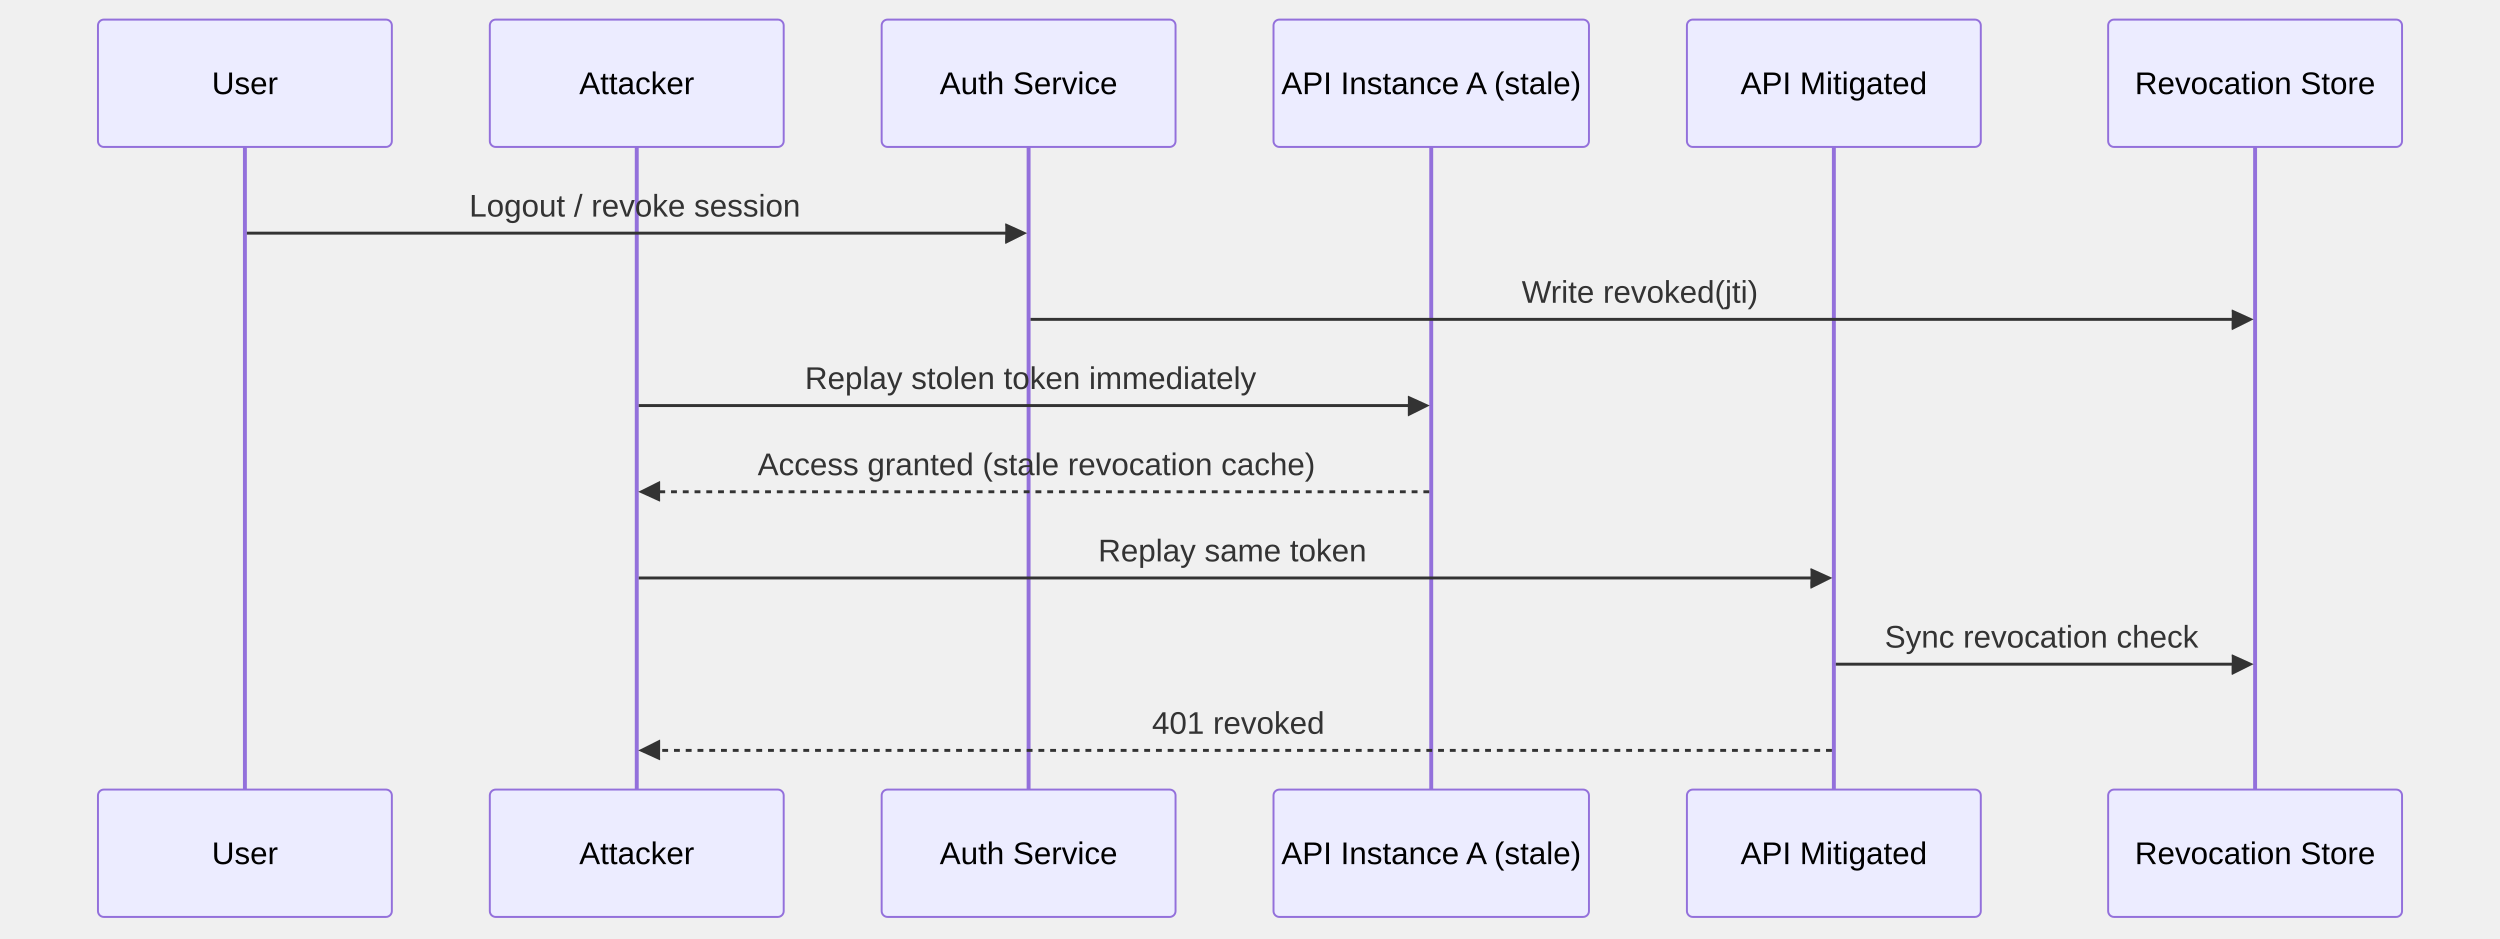
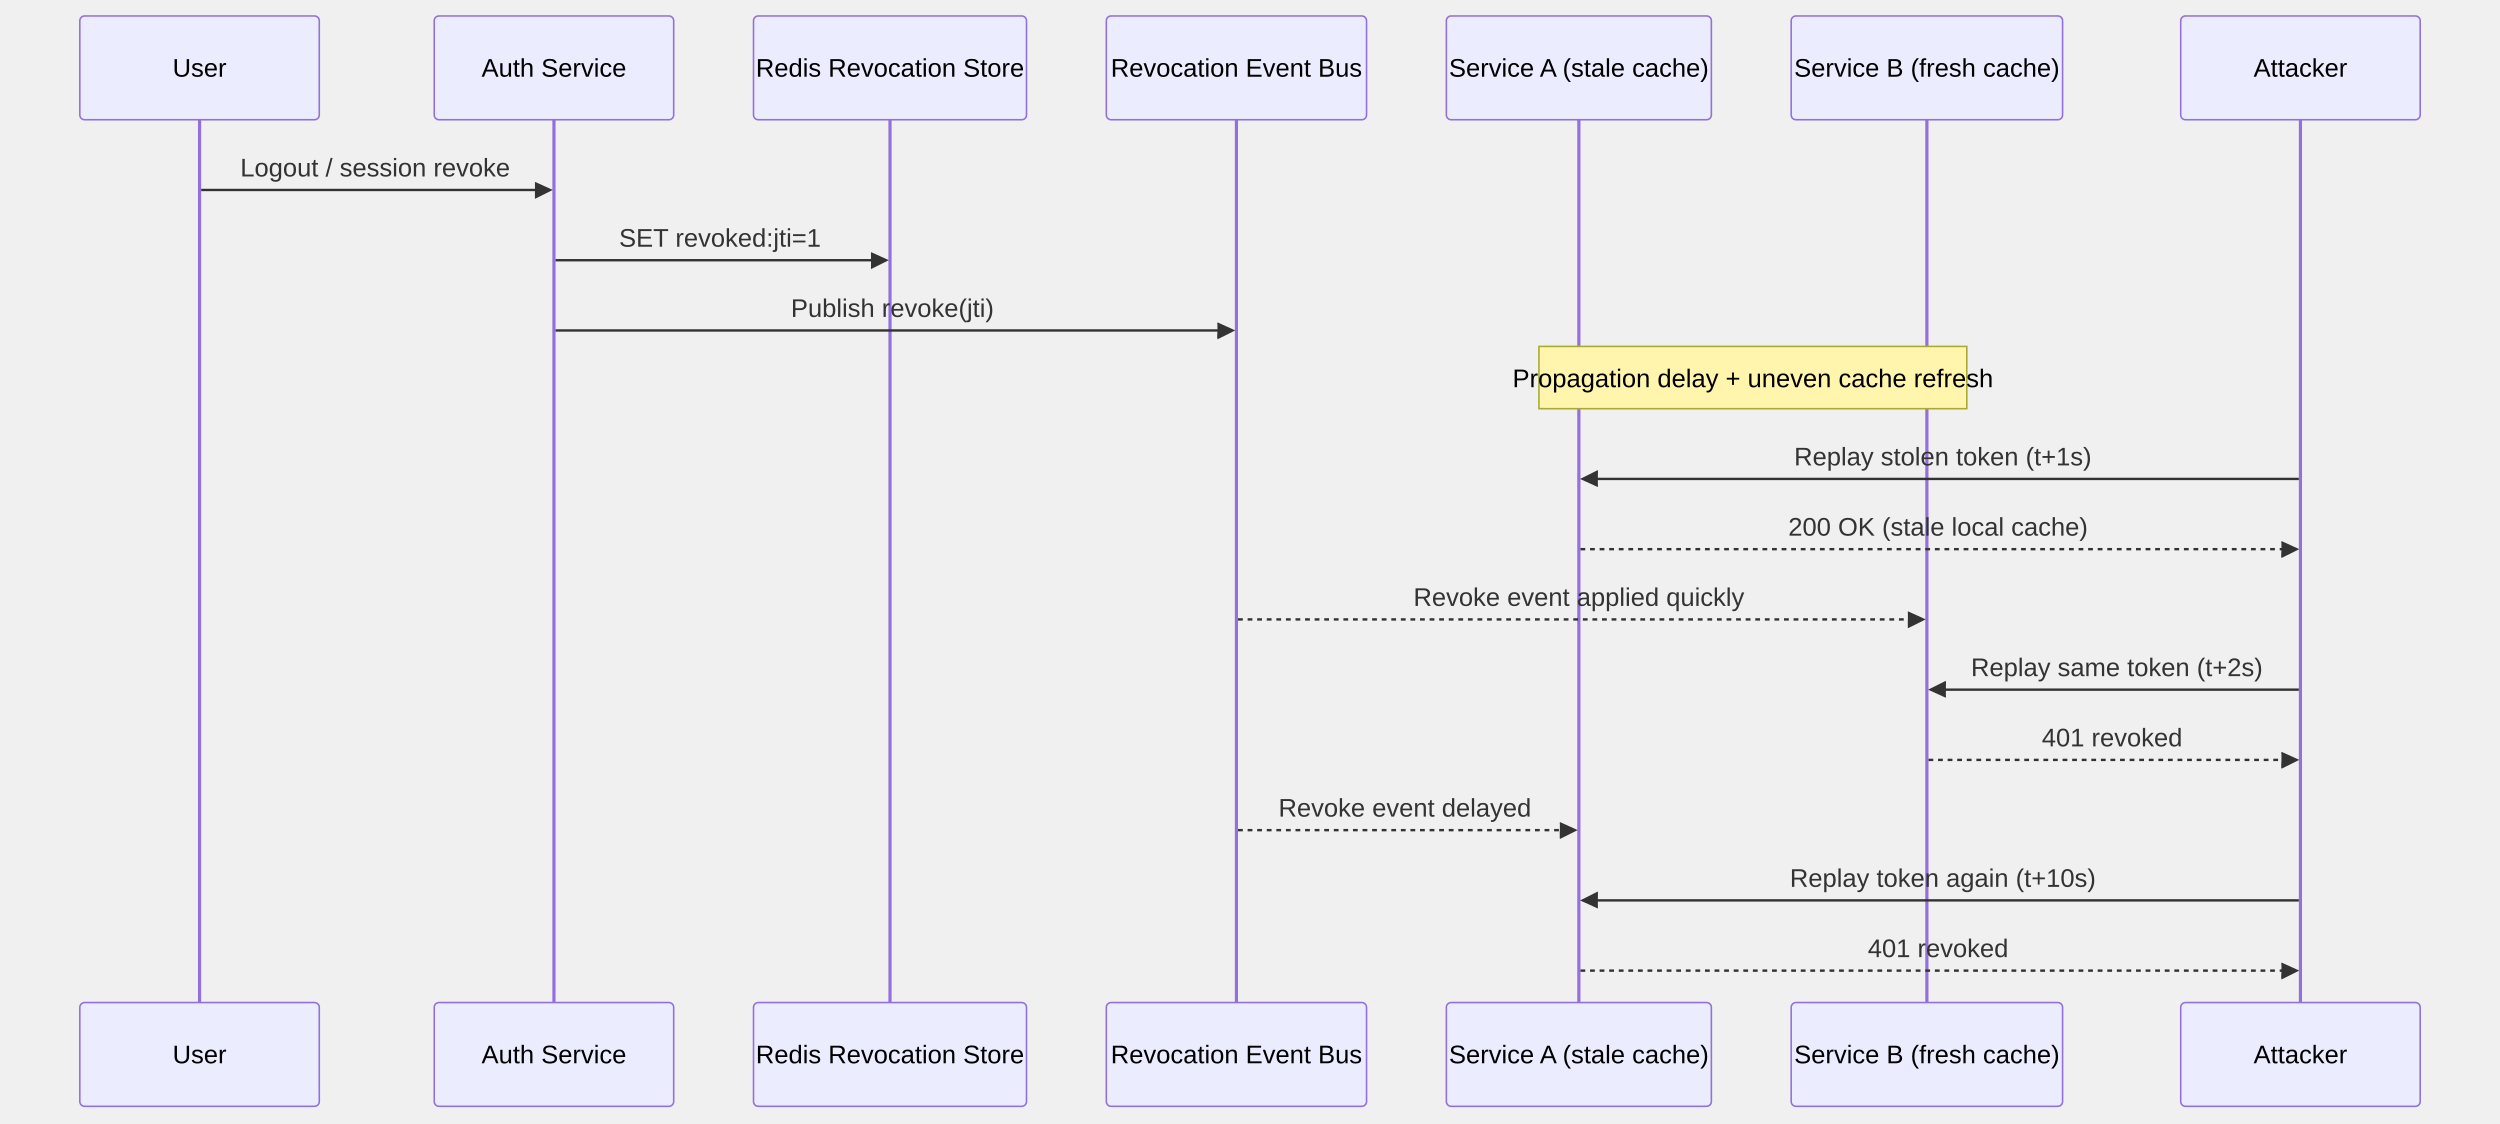
- <svg xmlns="http://www.w3.org/2000/svg" id="my-svg" width="100%" style="max-width: 1276px; background-color: white;" viewBox="-50 -10 1276 479" role="graphics-document document" aria-roledescription="sequence">
+ <svg xmlns="http://www.w3.org/2000/svg" id="my-svg" width="100%" style="max-width: 1566px; background-color: white;" viewBox="-50 -10 1566 704" role="graphics-document document" aria-roledescription="sequence">
  <g>
-     <rect x="1026" y="393" fill="#eaeaea" stroke="#666" width="150" height="65" name="Redis" rx="3" ry="3" class="actor actor-bottom" />
-     <text x="1101" y="425.5" dominant-baseline="central" alignment-baseline="central" class="actor actor-box" style="text-anchor: middle; font-size: 16px; font-weight: 400;">
-       <tspan x="1101" dy="0">Revocation Store</tspan>
+     <rect x="1316" y="618" fill="#eaeaea" stroke="#666" width="150" height="65" name="Att" rx="3" ry="3" class="actor actor-bottom" />
+     <text x="1391" y="650.5" dominant-baseline="central" alignment-baseline="central" class="actor actor-box" style="text-anchor: middle; font-size: 16px; font-weight: 400;">
+       <tspan x="1391" dy="0">Attacker</tspan>
    </text>
  </g>
  <g>
-     <rect x="811" y="393" fill="#eaeaea" stroke="#666" width="150" height="65" name="APIM" rx="3" ry="3" class="actor actor-bottom" />
-     <text x="886" y="425.5" dominant-baseline="central" alignment-baseline="central" class="actor actor-box" style="text-anchor: middle; font-size: 16px; font-weight: 400;">
-       <tspan x="886" dy="0">API Mitigated</tspan>
+     <rect x="1072" y="618" fill="#eaeaea" stroke="#666" width="170" height="65" name="B" rx="3" ry="3" class="actor actor-bottom" />
+     <text x="1157" y="650.5" dominant-baseline="central" alignment-baseline="central" class="actor actor-box" style="text-anchor: middle; font-size: 16px; font-weight: 400;">
+       <tspan x="1157" dy="0">Service B (fresh cache)</tspan>
    </text>
  </g>
  <g>
-     <rect x="600" y="393" fill="#eaeaea" stroke="#666" width="161" height="65" name="APIA" rx="3" ry="3" class="actor actor-bottom" />
-     <text x="680.5" y="425.5" dominant-baseline="central" alignment-baseline="central" class="actor actor-box" style="text-anchor: middle; font-size: 16px; font-weight: 400;">
-       <tspan x="680.5" dy="0">API Instance A (stale)</tspan>
+     <rect x="856" y="618" fill="#eaeaea" stroke="#666" width="166" height="65" name="A" rx="3" ry="3" class="actor actor-bottom" />
+     <text x="939" y="650.5" dominant-baseline="central" alignment-baseline="central" class="actor actor-box" style="text-anchor: middle; font-size: 16px; font-weight: 400;">
+       <tspan x="939" dy="0">Service A (stale cache)</tspan>
    </text>
  </g>
  <g>
-     <rect x="400" y="393" fill="#eaeaea" stroke="#666" width="150" height="65" name="IdP" rx="3" ry="3" class="actor actor-bottom" />
-     <text x="475" y="425.5" dominant-baseline="central" alignment-baseline="central" class="actor actor-box" style="text-anchor: middle; font-size: 16px; font-weight: 400;">
-       <tspan x="475" dy="0">Auth Service</tspan>
+     <rect x="643" y="618" fill="#eaeaea" stroke="#666" width="163" height="65" name="Bus" rx="3" ry="3" class="actor actor-bottom" />
+     <text x="724.5" y="650.5" dominant-baseline="central" alignment-baseline="central" class="actor actor-box" style="text-anchor: middle; font-size: 16px; font-weight: 400;">
+       <tspan x="724.5" dy="0">Revocation Event Bus</tspan>
    </text>
  </g>
  <g>
-     <rect x="200" y="393" fill="#eaeaea" stroke="#666" width="150" height="65" name="Att" rx="3" ry="3" class="actor actor-bottom" />
-     <text x="275" y="425.5" dominant-baseline="central" alignment-baseline="central" class="actor actor-box" style="text-anchor: middle; font-size: 16px; font-weight: 400;">
-       <tspan x="275" dy="0">Attacker</tspan>
+     <rect x="422" y="618" fill="#eaeaea" stroke="#666" width="171" height="65" name="Redis" rx="3" ry="3" class="actor actor-bottom" />
+     <text x="507.5" y="650.5" dominant-baseline="central" alignment-baseline="central" class="actor actor-box" style="text-anchor: middle; font-size: 16px; font-weight: 400;">
+       <tspan x="507.5" dy="0">Redis Revocation Store</tspan>
    </text>
  </g>
  <g>
-     <rect x="0" y="393" fill="#eaeaea" stroke="#666" width="150" height="65" name="U" rx="3" ry="3" class="actor actor-bottom" />
-     <text x="75" y="425.5" dominant-baseline="central" alignment-baseline="central" class="actor actor-box" style="text-anchor: middle; font-size: 16px; font-weight: 400;">
+     <rect x="222" y="618" fill="#eaeaea" stroke="#666" width="150" height="65" name="IdP" rx="3" ry="3" class="actor actor-bottom" />
+     <text x="297" y="650.5" dominant-baseline="central" alignment-baseline="central" class="actor actor-box" style="text-anchor: middle; font-size: 16px; font-weight: 400;">
+       <tspan x="297" dy="0">Auth Service</tspan>
+     </text>
+   </g>
+   <g>
+     <rect x="0" y="618" fill="#eaeaea" stroke="#666" width="150" height="65" name="User" rx="3" ry="3" class="actor actor-bottom" />
+     <text x="75" y="650.5" dominant-baseline="central" alignment-baseline="central" class="actor actor-box" style="text-anchor: middle; font-size: 16px; font-weight: 400;">
      <tspan x="75" dy="0">User</tspan>
    </text>
  </g>
  <g>
-     <line id="actor5" x1="1101" y1="65" x2="1101" y2="393" class="actor-line 200" stroke-width="0.5px" stroke="#999" name="Redis" data-et="life-line" data-id="Redis" />
-     <g id="root-5" data-et="participant" data-type="participant" data-id="Redis">
-       <rect x="1026" y="0" fill="#eaeaea" stroke="#666" width="150" height="65" name="Redis" rx="3" ry="3" class="actor actor-top" />
-       <text x="1101" y="32.5" dominant-baseline="central" alignment-baseline="central" class="actor actor-box" style="text-anchor: middle; font-size: 16px; font-weight: 400;">
-         <tspan x="1101" dy="0">Revocation Store</tspan>
+     <line id="actor6" x1="1391" y1="65" x2="1391" y2="618" class="actor-line 200" stroke-width="0.5px" stroke="#999" name="Att" data-et="life-line" data-id="Att" />
+     <g id="root-6" data-et="participant" data-type="participant" data-id="Att">
+       <rect x="1316" y="0" fill="#eaeaea" stroke="#666" width="150" height="65" name="Att" rx="3" ry="3" class="actor actor-top" />
+       <text x="1391" y="32.5" dominant-baseline="central" alignment-baseline="central" class="actor actor-box" style="text-anchor: middle; font-size: 16px; font-weight: 400;">
+         <tspan x="1391" dy="0">Attacker</tspan>
      </text>
    </g>
  </g>
  <g>
-     <line id="actor4" x1="886" y1="65" x2="886" y2="393" class="actor-line 200" stroke-width="0.5px" stroke="#999" name="APIM" data-et="life-line" data-id="APIM" />
-     <g id="root-4" data-et="participant" data-type="participant" data-id="APIM">
-       <rect x="811" y="0" fill="#eaeaea" stroke="#666" width="150" height="65" name="APIM" rx="3" ry="3" class="actor actor-top" />
-       <text x="886" y="32.5" dominant-baseline="central" alignment-baseline="central" class="actor actor-box" style="text-anchor: middle; font-size: 16px; font-weight: 400;">
-         <tspan x="886" dy="0">API Mitigated</tspan>
+     <line id="actor5" x1="1157" y1="65" x2="1157" y2="618" class="actor-line 200" stroke-width="0.5px" stroke="#999" name="B" data-et="life-line" data-id="B" />
+     <g id="root-5" data-et="participant" data-type="participant" data-id="B">
+       <rect x="1072" y="0" fill="#eaeaea" stroke="#666" width="170" height="65" name="B" rx="3" ry="3" class="actor actor-top" />
+       <text x="1157" y="32.5" dominant-baseline="central" alignment-baseline="central" class="actor actor-box" style="text-anchor: middle; font-size: 16px; font-weight: 400;">
+         <tspan x="1157" dy="0">Service B (fresh cache)</tspan>
      </text>
    </g>
  </g>
  <g>
-     <line id="actor3" x1="680.5" y1="65" x2="680.5" y2="393" class="actor-line 200" stroke-width="0.5px" stroke="#999" name="APIA" data-et="life-line" data-id="APIA" />
-     <g id="root-3" data-et="participant" data-type="participant" data-id="APIA">
-       <rect x="600" y="0" fill="#eaeaea" stroke="#666" width="161" height="65" name="APIA" rx="3" ry="3" class="actor actor-top" />
-       <text x="680.5" y="32.5" dominant-baseline="central" alignment-baseline="central" class="actor actor-box" style="text-anchor: middle; font-size: 16px; font-weight: 400;">
-         <tspan x="680.5" dy="0">API Instance A (stale)</tspan>
+     <line id="actor4" x1="939" y1="65" x2="939" y2="618" class="actor-line 200" stroke-width="0.5px" stroke="#999" name="A" data-et="life-line" data-id="A" />
+     <g id="root-4" data-et="participant" data-type="participant" data-id="A">
+       <rect x="856" y="0" fill="#eaeaea" stroke="#666" width="166" height="65" name="A" rx="3" ry="3" class="actor actor-top" />
+       <text x="939" y="32.5" dominant-baseline="central" alignment-baseline="central" class="actor actor-box" style="text-anchor: middle; font-size: 16px; font-weight: 400;">
+         <tspan x="939" dy="0">Service A (stale cache)</tspan>
      </text>
    </g>
  </g>
  <g>
-     <line id="actor2" x1="475" y1="65" x2="475" y2="393" class="actor-line 200" stroke-width="0.5px" stroke="#999" name="IdP" data-et="life-line" data-id="IdP" />
-     <g id="root-2" data-et="participant" data-type="participant" data-id="IdP">
-       <rect x="400" y="0" fill="#eaeaea" stroke="#666" width="150" height="65" name="IdP" rx="3" ry="3" class="actor actor-top" />
-       <text x="475" y="32.5" dominant-baseline="central" alignment-baseline="central" class="actor actor-box" style="text-anchor: middle; font-size: 16px; font-weight: 400;">
-         <tspan x="475" dy="0">Auth Service</tspan>
+     <line id="actor3" x1="724.5" y1="65" x2="724.5" y2="618" class="actor-line 200" stroke-width="0.5px" stroke="#999" name="Bus" data-et="life-line" data-id="Bus" />
+     <g id="root-3" data-et="participant" data-type="participant" data-id="Bus">
+       <rect x="643" y="0" fill="#eaeaea" stroke="#666" width="163" height="65" name="Bus" rx="3" ry="3" class="actor actor-top" />
+       <text x="724.5" y="32.5" dominant-baseline="central" alignment-baseline="central" class="actor actor-box" style="text-anchor: middle; font-size: 16px; font-weight: 400;">
+         <tspan x="724.5" dy="0">Revocation Event Bus</tspan>
      </text>
    </g>
  </g>
  <g>
-     <line id="actor1" x1="275" y1="65" x2="275" y2="393" class="actor-line 200" stroke-width="0.5px" stroke="#999" name="Att" data-et="life-line" data-id="Att" />
-     <g id="root-1" data-et="participant" data-type="participant" data-id="Att">
-       <rect x="200" y="0" fill="#eaeaea" stroke="#666" width="150" height="65" name="Att" rx="3" ry="3" class="actor actor-top" />
-       <text x="275" y="32.5" dominant-baseline="central" alignment-baseline="central" class="actor actor-box" style="text-anchor: middle; font-size: 16px; font-weight: 400;">
-         <tspan x="275" dy="0">Attacker</tspan>
+     <line id="actor2" x1="507.5" y1="65" x2="507.5" y2="618" class="actor-line 200" stroke-width="0.5px" stroke="#999" name="Redis" data-et="life-line" data-id="Redis" />
+     <g id="root-2" data-et="participant" data-type="participant" data-id="Redis">
+       <rect x="422" y="0" fill="#eaeaea" stroke="#666" width="171" height="65" name="Redis" rx="3" ry="3" class="actor actor-top" />
+       <text x="507.5" y="32.5" dominant-baseline="central" alignment-baseline="central" class="actor actor-box" style="text-anchor: middle; font-size: 16px; font-weight: 400;">
+         <tspan x="507.5" dy="0">Redis Revocation Store</tspan>
      </text>
    </g>
  </g>
  <g>
-     <line id="actor0" x1="75" y1="65" x2="75" y2="393" class="actor-line 200" stroke-width="0.5px" stroke="#999" name="U" data-et="life-line" data-id="U" />
-     <g id="root-0" data-et="participant" data-type="participant" data-id="U">
-       <rect x="0" y="0" fill="#eaeaea" stroke="#666" width="150" height="65" name="U" rx="3" ry="3" class="actor actor-top" />
+     <line id="actor1" x1="297" y1="65" x2="297" y2="618" class="actor-line 200" stroke-width="0.5px" stroke="#999" name="IdP" data-et="life-line" data-id="IdP" />
+     <g id="root-1" data-et="participant" data-type="participant" data-id="IdP">
+       <rect x="222" y="0" fill="#eaeaea" stroke="#666" width="150" height="65" name="IdP" rx="3" ry="3" class="actor actor-top" />
+       <text x="297" y="32.5" dominant-baseline="central" alignment-baseline="central" class="actor actor-box" style="text-anchor: middle; font-size: 16px; font-weight: 400;">
+         <tspan x="297" dy="0">Auth Service</tspan>
+       </text>
+     </g>
+   </g>
+   <g>
+     <line id="actor0" x1="75" y1="65" x2="75" y2="618" class="actor-line 200" stroke-width="0.5px" stroke="#999" name="User" data-et="life-line" data-id="User" />
+     <g id="root-0" data-et="participant" data-type="participant" data-id="User">
+       <rect x="0" y="0" fill="#eaeaea" stroke="#666" width="150" height="65" name="User" rx="3" ry="3" class="actor actor-top" />
      <text x="75" y="32.5" dominant-baseline="central" alignment-baseline="central" class="actor actor-box" style="text-anchor: middle; font-size: 16px; font-weight: 400;">
        <tspan x="75" dy="0">User</tspan>
      </text>
    </g>
  </g>
  <style>#my-svg{font-family:"trebuchet ms",verdana,arial,sans-serif;font-size:16px;fill:#333;}@keyframes edge-animation-frame{from{stroke-dashoffset:0;}}@keyframes dash{to{stroke-dashoffset:0;}}#my-svg .edge-animation-slow{stroke-dasharray:9,5!important;stroke-dashoffset:900;animation:dash 50s linear infinite;stroke-linecap:round;}#my-svg .edge-animation-fast{stroke-dasharray:9,5!important;stroke-dashoffset:900;animation:dash 20s linear infinite;stroke-linecap:round;}#my-svg .error-icon{fill:#552222;}#my-svg .error-text{fill:#552222;stroke:#552222;}#my-svg .edge-thickness-normal{stroke-width:1px;}#my-svg .edge-thickness-thick{stroke-width:3.5px;}#my-svg .edge-pattern-solid{stroke-dasharray:0;}#my-svg .edge-thickness-invisible{stroke-width:0;fill:none;}#my-svg .edge-pattern-dashed{stroke-dasharray:3;}#my-svg .edge-pattern-dotted{stroke-dasharray:2;}#my-svg .marker{fill:#333333;stroke:#333333;}#my-svg .marker.cross{stroke:#333333;}#my-svg svg{font-family:"trebuchet ms",verdana,arial,sans-serif;font-size:16px;}#my-svg p{margin:0;}#my-svg .actor{stroke:#9370DB;fill:#ECECFF;stroke-width:1;}#my-svg rect.actor.outer-path[data-look="neo"]{filter:drop-shadow(1px 2px 2px rgba(185, 185, 185, 1));}#my-svg rect.note[data-look="neo"]{stroke:#aaaa33;fill:#fff5ad;filter:drop-shadow(1px 2px 2px rgba(185, 185, 185, 1));}#my-svg text.actor&gt;tspan{fill:black;stroke:none;}#my-svg .actor-line{stroke:#9370DB;}#my-svg .innerArc{stroke-width:1.5;stroke-dasharray:none;}#my-svg .messageLine0{stroke-width:1.5;stroke-dasharray:none;stroke:#333;}#my-svg .messageLine1{stroke-width:1.5;stroke-dasharray:2,2;stroke:#333;}#my-svg [id$="-arrowhead"] path{fill:#333;stroke:#333;}#my-svg .sequenceNumber{fill:white;}#my-svg [id$="-sequencenumber"]{fill:#333;}#my-svg [id$="-crosshead"] path{fill:#333;stroke:#333;}#my-svg .messageText{fill:#333;stroke:none;}#my-svg .labelBox{stroke:#9370DB;fill:#ECECFF;filter:none;}#my-svg .labelText,#my-svg .labelText&gt;tspan{fill:black;stroke:none;}#my-svg .loopText,#my-svg .loopText&gt;tspan{fill:black;stroke:none;}#my-svg .sectionTitle,#my-svg .sectionTitle&gt;tspan{fill:black;stroke:none;}#my-svg .loopLine{stroke-width:2px;stroke-dasharray:2,2;stroke:#9370DB;fill:#9370DB;}#my-svg .note{stroke:#aaaa33;fill:#fff5ad;}#my-svg .noteText,#my-svg .noteText&gt;tspan{fill:black;stroke:none;font-weight:normal;}#my-svg .activation0{fill:#f4f4f4;stroke:#666;}#my-svg .activation1{fill:#f4f4f4;stroke:#666;}#my-svg .activation2{fill:#f4f4f4;stroke:#666;}#my-svg .actorPopupMenu{position:absolute;}#my-svg .actorPopupMenuPanel{position:absolute;fill:#ECECFF;box-shadow:0px 8px 16px 0px rgba(0,0,0,0.2);filter:drop-shadow(3px 5px 2px rgb(0 0 0 / 0.4));}#my-svg .actor-man circle,#my-svg line{fill:#ECECFF;stroke-width:2px;}#my-svg g rect.rect{filter:drop-shadow(1px 2px 2px rgba(185, 185, 185, 1));stroke:#9370DB;}#my-svg .node .neo-node{stroke:#9370DB;}#my-svg [data-look="neo"].node rect,#my-svg [data-look="neo"].cluster rect,#my-svg [data-look="neo"].node polygon{stroke:#9370DB;filter:drop-shadow(1px 2px 2px rgba(185, 185, 185, 1));}#my-svg [data-look="neo"].node path{stroke:#9370DB;stroke-width:1px;}#my-svg [data-look="neo"].node .outer-path{filter:drop-shadow(1px 2px 2px rgba(185, 185, 185, 1));}#my-svg [data-look="neo"].node .neo-line path{stroke:#9370DB;filter:none;}#my-svg [data-look="neo"].node circle{stroke:#9370DB;filter:drop-shadow(1px 2px 2px rgba(185, 185, 185, 1));}#my-svg [data-look="neo"].node circle .state-start{fill:#000000;}#my-svg [data-look="neo"].icon-shape .icon{fill:#9370DB;filter:drop-shadow(1px 2px 2px rgba(185, 185, 185, 1));}#my-svg [data-look="neo"].icon-shape .icon-neo path{stroke:#9370DB;filter:drop-shadow(1px 2px 2px rgba(185, 185, 185, 1));}#my-svg :root{--mermaid-font-family:"trebuchet ms",verdana,arial,sans-serif;}</style>
  <g />
  <defs>
    <symbol id="my-svg-computer" width="24" height="24">
      <path transform="scale(.5)" d="M2 2v13h20v-13h-20zm18 11h-16v-9h16v9zm-10.228 6l.466-1h3.524l.467 1h-4.457zm14.228 3h-24l2-6h2.104l-1.33 4h18.45l-1.297-4h2.073l2 6zm-5-10h-14v-7h14v7z" />
    </symbol>
  </defs>
  <defs>
    <symbol id="my-svg-database" fill-rule="evenodd" clip-rule="evenodd">
      <path transform="scale(.5)" d="M12.258.001l.256.004.255.005.253.008.251.01.249.012.247.015.246.016.242.019.241.02.239.023.236.024.233.027.231.028.229.031.225.032.223.034.22.036.217.038.214.04.211.041.208.043.205.045.201.046.198.048.194.05.191.051.187.053.183.054.18.056.175.057.172.059.168.06.163.061.16.063.155.064.15.066.074.033.073.033.071.034.07.034.069.035.068.035.067.035.066.035.064.036.064.036.062.036.06.036.06.037.058.037.058.037.055.038.055.038.053.038.052.038.051.039.05.039.048.039.047.039.045.04.044.04.043.04.041.04.04.041.039.041.037.041.036.041.034.041.033.042.032.042.03.042.029.042.027.042.026.043.024.043.023.043.021.043.02.043.018.044.017.043.015.044.013.044.012.044.011.045.009.044.007.045.006.045.004.045.002.045.001.045v17l-.001.045-.002.045-.004.045-.006.045-.007.045-.009.044-.011.045-.012.044-.013.044-.015.044-.017.043-.018.044-.02.043-.021.043-.023.043-.024.043-.026.043-.027.042-.029.042-.03.042-.032.042-.033.042-.034.041-.036.041-.037.041-.039.041-.04.041-.041.04-.043.04-.044.04-.045.04-.047.039-.048.039-.05.039-.051.039-.052.038-.053.038-.055.038-.055.038-.058.037-.058.037-.06.037-.06.036-.062.036-.064.036-.064.036-.066.035-.067.035-.068.035-.069.035-.07.034-.071.034-.073.033-.074.033-.15.066-.155.064-.16.063-.163.061-.168.06-.172.059-.175.057-.18.056-.183.054-.187.053-.191.051-.194.05-.198.048-.201.046-.205.045-.208.043-.211.041-.214.04-.217.038-.22.036-.223.034-.225.032-.229.031-.231.028-.233.027-.236.024-.239.023-.241.02-.242.019-.246.016-.247.015-.249.012-.251.01-.253.008-.255.005-.256.004-.258.001-.258-.001-.256-.004-.255-.005-.253-.008-.251-.01-.249-.012-.247-.015-.245-.016-.243-.019-.241-.02-.238-.023-.236-.024-.234-.027-.231-.028-.228-.031-.226-.032-.223-.034-.22-.036-.217-.038-.214-.04-.211-.041-.208-.043-.204-.045-.201-.046-.198-.048-.195-.05-.19-.051-.187-.053-.184-.054-.179-.056-.176-.057-.172-.059-.167-.06-.164-.061-.159-.063-.155-.064-.151-.066-.074-.033-.072-.033-.072-.034-.07-.034-.069-.035-.068-.035-.067-.035-.066-.035-.064-.036-.063-.036-.062-.036-.061-.036-.06-.037-.058-.037-.057-.037-.056-.038-.055-.038-.053-.038-.052-.038-.051-.039-.049-.039-.049-.039-.046-.039-.046-.04-.044-.04-.043-.04-.041-.04-.04-.041-.039-.041-.037-.041-.036-.041-.034-.041-.033-.042-.032-.042-.03-.042-.029-.042-.027-.042-.026-.043-.024-.043-.023-.043-.021-.043-.02-.043-.018-.044-.017-.043-.015-.044-.013-.044-.012-.044-.011-.045-.009-.044-.007-.045-.006-.045-.004-.045-.002-.045-.001-.045v-17l.001-.045.002-.045.004-.045.006-.045.007-.045.009-.044.011-.045.012-.044.013-.044.015-.044.017-.043.018-.044.02-.043.021-.043.023-.043.024-.043.026-.043.027-.042.029-.042.03-.042.032-.042.033-.042.034-.041.036-.041.037-.041.039-.041.04-.041.041-.04.043-.04.044-.04.046-.04.046-.039.049-.039.049-.039.051-.039.052-.038.053-.038.055-.038.056-.038.057-.037.058-.037.06-.037.061-.036.062-.036.063-.036.064-.036.066-.035.067-.035.068-.035.069-.035.07-.034.072-.034.072-.033.074-.033.151-.066.155-.064.159-.063.164-.061.167-.06.172-.059.176-.057.179-.056.184-.054.187-.053.19-.051.195-.05.198-.048.201-.046.204-.045.208-.043.211-.041.214-.04.217-.038.22-.036.223-.034.226-.032.228-.031.231-.028.234-.027.236-.024.238-.023.241-.02.243-.019.245-.016.247-.015.249-.012.251-.01.253-.008.255-.005.256-.004.258-.001.258.001zm-9.258 20.499v.01l.001.021.003.021.004.022.005.021.006.022.007.022.009.023.01.022.011.023.012.023.013.023.015.023.016.024.017.023.018.024.019.024.021.024.022.025.023.024.024.025.052.049.056.05.061.051.066.051.07.051.075.051.079.052.084.052.088.052.092.052.097.052.102.051.105.052.11.052.114.051.119.051.123.051.127.05.131.05.135.05.139.048.144.049.147.047.152.047.155.047.16.045.163.045.167.043.171.043.176.041.178.041.183.039.187.039.19.037.194.035.197.035.202.033.204.031.209.03.212.029.216.027.219.025.222.024.226.021.23.02.233.018.236.016.24.015.243.012.246.01.249.008.253.005.256.004.259.001.26-.001.257-.004.254-.005.25-.008.247-.011.244-.012.241-.014.237-.016.233-.018.231-.021.226-.021.224-.024.22-.026.216-.027.212-.028.21-.031.205-.031.202-.034.198-.034.194-.036.191-.037.187-.039.183-.04.179-.04.175-.042.172-.043.168-.044.163-.045.16-.046.155-.046.152-.047.148-.048.143-.049.139-.049.136-.05.131-.05.126-.05.123-.051.118-.052.114-.051.11-.052.106-.052.101-.052.096-.052.092-.052.088-.053.083-.051.079-.052.074-.052.07-.051.065-.051.06-.051.056-.05.051-.05.023-.024.023-.025.021-.024.02-.024.019-.024.018-.024.017-.024.015-.023.014-.024.013-.023.012-.023.01-.023.01-.022.008-.022.006-.022.006-.022.004-.022.004-.021.001-.021.001-.021v-4.127l-.077.055-.08.053-.083.054-.085.053-.087.052-.09.052-.093.051-.095.05-.097.05-.1.049-.102.049-.105.048-.106.047-.109.047-.111.046-.114.045-.115.045-.118.044-.12.043-.122.042-.124.042-.126.041-.128.04-.13.04-.132.038-.134.038-.135.037-.138.037-.139.035-.142.035-.143.034-.144.033-.147.032-.148.031-.15.03-.151.03-.153.029-.154.027-.156.027-.158.026-.159.025-.161.024-.162.023-.163.022-.165.021-.166.02-.167.019-.169.018-.169.017-.171.016-.173.015-.173.014-.175.013-.175.012-.177.011-.178.01-.179.008-.179.008-.181.006-.182.005-.182.004-.184.003-.184.002h-.37l-.184-.002-.184-.003-.182-.004-.182-.005-.181-.006-.179-.008-.179-.008-.178-.01-.176-.011-.176-.012-.175-.013-.173-.014-.172-.015-.171-.016-.17-.017-.169-.018-.167-.019-.166-.02-.165-.021-.163-.022-.162-.023-.161-.024-.159-.025-.157-.026-.156-.027-.155-.027-.153-.029-.151-.03-.15-.03-.148-.031-.146-.032-.145-.033-.143-.034-.141-.035-.14-.035-.137-.037-.136-.037-.134-.038-.132-.038-.13-.04-.128-.04-.126-.041-.124-.042-.122-.042-.12-.044-.117-.043-.116-.045-.113-.045-.112-.046-.109-.047-.106-.047-.105-.048-.102-.049-.1-.049-.097-.05-.095-.05-.093-.052-.09-.051-.087-.052-.085-.053-.083-.054-.08-.054-.077-.054v4.127zm0-5.654v.011l.001.021.003.021.004.021.005.022.006.022.007.022.009.022.01.022.011.023.012.023.013.023.015.024.016.023.017.024.018.024.019.024.021.024.022.024.023.025.024.024.052.05.056.05.061.05.066.051.07.051.075.052.079.051.084.052.088.052.092.052.097.052.102.052.105.052.11.051.114.051.119.052.123.05.127.051.131.05.135.049.139.049.144.048.147.048.152.047.155.046.16.045.163.045.167.044.171.042.176.042.178.04.183.04.187.038.19.037.194.036.197.034.202.033.204.032.209.03.212.028.216.027.219.025.222.024.226.022.23.02.233.018.236.016.24.014.243.012.246.01.249.008.253.006.256.003.259.001.26-.001.257-.003.254-.006.25-.008.247-.01.244-.012.241-.015.237-.016.233-.018.231-.02.226-.022.224-.024.22-.025.216-.027.212-.029.21-.03.205-.032.202-.033.198-.035.194-.036.191-.037.187-.039.183-.039.179-.041.175-.042.172-.043.168-.044.163-.045.16-.045.155-.047.152-.047.148-.048.143-.048.139-.05.136-.049.131-.05.126-.051.123-.051.118-.051.114-.052.11-.052.106-.052.101-.052.096-.052.092-.052.088-.052.083-.052.079-.052.074-.051.07-.052.065-.051.06-.05.056-.051.051-.049.023-.025.023-.024.021-.025.02-.024.019-.024.018-.024.017-.024.015-.023.014-.023.013-.024.012-.022.01-.023.01-.023.008-.022.006-.022.006-.022.004-.021.004-.022.001-.021.001-.021v-4.139l-.077.054-.08.054-.083.054-.085.052-.087.053-.09.051-.093.051-.095.051-.097.05-.1.049-.102.049-.105.048-.106.047-.109.047-.111.046-.114.045-.115.044-.118.044-.12.044-.122.042-.124.042-.126.041-.128.04-.13.039-.132.039-.134.038-.135.037-.138.036-.139.036-.142.035-.143.033-.144.033-.147.033-.148.031-.15.03-.151.03-.153.028-.154.028-.156.027-.158.026-.159.025-.161.024-.162.023-.163.022-.165.021-.166.02-.167.019-.169.018-.169.017-.171.016-.173.015-.173.014-.175.013-.175.012-.177.011-.178.009-.179.009-.179.007-.181.007-.182.005-.182.004-.184.003-.184.002h-.37l-.184-.002-.184-.003-.182-.004-.182-.005-.181-.007-.179-.007-.179-.009-.178-.009-.176-.011-.176-.012-.175-.013-.173-.014-.172-.015-.171-.016-.17-.017-.169-.018-.167-.019-.166-.02-.165-.021-.163-.022-.162-.023-.161-.024-.159-.025-.157-.026-.156-.027-.155-.028-.153-.028-.151-.03-.15-.03-.148-.031-.146-.033-.145-.033-.143-.033-.141-.035-.14-.036-.137-.036-.136-.037-.134-.038-.132-.039-.13-.039-.128-.04-.126-.041-.124-.042-.122-.043-.12-.043-.117-.044-.116-.044-.113-.046-.112-.046-.109-.046-.106-.047-.105-.048-.102-.049-.1-.049-.097-.05-.095-.051-.093-.051-.09-.051-.087-.053-.085-.052-.083-.054-.08-.054-.077-.054v4.139zm0-5.666v.011l.001.02.003.022.004.021.005.022.006.021.007.022.009.023.01.022.011.023.012.023.013.023.015.023.016.024.017.024.018.023.019.024.021.025.022.024.023.024.024.025.052.05.056.05.061.05.066.051.07.051.075.052.079.051.084.052.088.052.092.052.097.052.102.052.105.051.11.052.114.051.119.051.123.051.127.05.131.05.135.05.139.049.144.048.147.048.152.047.155.046.16.045.163.045.167.043.171.043.176.042.178.04.183.04.187.038.19.037.194.036.197.034.202.033.204.032.209.03.212.028.216.027.219.025.222.024.226.021.23.02.233.018.236.017.24.014.243.012.246.01.249.008.253.006.256.003.259.001.26-.001.257-.003.254-.006.25-.008.247-.01.244-.013.241-.014.237-.016.233-.018.231-.02.226-.022.224-.024.22-.025.216-.027.212-.029.21-.03.205-.032.202-.033.198-.035.194-.036.191-.037.187-.039.183-.039.179-.041.175-.042.172-.043.168-.044.163-.045.16-.045.155-.047.152-.047.148-.048.143-.049.139-.049.136-.049.131-.051.126-.05.123-.051.118-.052.114-.051.11-.052.106-.052.101-.052.096-.052.092-.052.088-.052.083-.052.079-.052.074-.052.07-.051.065-.051.06-.051.056-.05.051-.049.023-.025.023-.025.021-.024.02-.024.019-.024.018-.024.017-.024.015-.023.014-.024.013-.023.012-.023.01-.022.01-.023.008-.022.006-.022.006-.022.004-.022.004-.021.001-.021.001-.021v-4.153l-.077.054-.08.054-.083.053-.085.053-.087.053-.09.051-.093.051-.095.051-.097.05-.1.049-.102.048-.105.048-.106.048-.109.046-.111.046-.114.046-.115.044-.118.044-.12.043-.122.043-.124.042-.126.041-.128.04-.13.039-.132.039-.134.038-.135.037-.138.036-.139.036-.142.034-.143.034-.144.033-.147.032-.148.032-.15.03-.151.03-.153.028-.154.028-.156.027-.158.026-.159.024-.161.024-.162.023-.163.023-.165.021-.166.02-.167.019-.169.018-.169.017-.171.016-.173.015-.173.014-.175.013-.175.012-.177.01-.178.01-.179.009-.179.007-.181.006-.182.006-.182.004-.184.003-.184.001-.185.001-.185-.001-.184-.001-.184-.003-.182-.004-.182-.006-.181-.006-.179-.007-.179-.009-.178-.01-.176-.01-.176-.012-.175-.013-.173-.014-.172-.015-.171-.016-.17-.017-.169-.018-.167-.019-.166-.02-.165-.021-.163-.023-.162-.023-.161-.024-.159-.024-.157-.026-.156-.027-.155-.028-.153-.028-.151-.03-.15-.03-.148-.032-.146-.032-.145-.033-.143-.034-.141-.034-.14-.036-.137-.036-.136-.037-.134-.038-.132-.039-.13-.039-.128-.041-.126-.041-.124-.041-.122-.043-.12-.043-.117-.044-.116-.044-.113-.046-.112-.046-.109-.046-.106-.048-.105-.048-.102-.048-.1-.05-.097-.049-.095-.051-.093-.051-.09-.052-.087-.052-.085-.053-.083-.053-.08-.054-.077-.054v4.153zm8.74-8.179l-.257.004-.254.005-.25.008-.247.011-.244.012-.241.014-.237.016-.233.018-.231.021-.226.022-.224.023-.22.026-.216.027-.212.028-.21.031-.205.032-.202.033-.198.034-.194.036-.191.038-.187.038-.183.04-.179.041-.175.042-.172.043-.168.043-.163.045-.16.046-.155.046-.152.048-.148.048-.143.048-.139.049-.136.05-.131.05-.126.051-.123.051-.118.051-.114.052-.11.052-.106.052-.101.052-.096.052-.092.052-.088.052-.083.052-.079.052-.074.051-.07.052-.065.051-.06.05-.056.05-.051.05-.023.025-.023.024-.021.024-.02.025-.019.024-.018.024-.017.023-.015.024-.014.023-.013.023-.012.023-.01.023-.01.022-.008.022-.006.023-.006.021-.004.022-.004.021-.001.021-.001.021.001.021.001.021.004.021.004.022.006.021.006.023.008.022.01.022.01.023.012.023.013.023.014.023.015.024.017.023.018.024.019.024.02.025.021.024.023.024.023.025.051.05.056.05.06.05.065.051.07.052.074.051.079.052.083.052.088.052.092.052.096.052.101.052.106.052.11.052.114.052.118.051.123.051.126.051.131.05.136.05.139.049.143.048.148.048.152.048.155.046.16.046.163.045.168.043.172.043.175.042.179.041.183.04.187.038.191.038.194.036.198.034.202.033.205.032.21.031.212.028.216.027.22.026.224.023.226.022.231.021.233.018.237.016.241.014.244.012.247.011.25.008.254.005.257.004.26.001.26-.001.257-.004.254-.005.25-.008.247-.011.244-.012.241-.014.237-.016.233-.018.231-.021.226-.022.224-.023.22-.026.216-.027.212-.028.21-.031.205-.032.202-.033.198-.034.194-.036.191-.038.187-.038.183-.04.179-.041.175-.042.172-.043.168-.043.163-.045.16-.046.155-.046.152-.048.148-.048.143-.048.139-.049.136-.05.131-.05.126-.051.123-.051.118-.051.114-.052.11-.052.106-.052.101-.052.096-.052.092-.052.088-.052.083-.052.079-.052.074-.051.07-.052.065-.051.06-.05.056-.05.051-.05.023-.025.023-.024.021-.024.02-.025.019-.024.018-.024.017-.023.015-.024.014-.023.013-.023.012-.023.01-.023.01-.022.008-.022.006-.023.006-.021.004-.022.004-.021.001-.021.001-.021-.001-.021-.001-.021-.004-.021-.004-.022-.006-.021-.006-.023-.008-.022-.01-.022-.01-.023-.012-.023-.013-.023-.014-.023-.015-.024-.017-.023-.018-.024-.019-.024-.02-.025-.021-.024-.023-.024-.023-.025-.051-.05-.056-.05-.06-.05-.065-.051-.07-.052-.074-.051-.079-.052-.083-.052-.088-.052-.092-.052-.096-.052-.101-.052-.106-.052-.11-.052-.114-.052-.118-.051-.123-.051-.126-.051-.131-.05-.136-.05-.139-.049-.143-.048-.148-.048-.152-.048-.155-.046-.16-.046-.163-.045-.168-.043-.172-.043-.175-.042-.179-.041-.183-.04-.187-.038-.191-.038-.194-.036-.198-.034-.202-.033-.205-.032-.21-.031-.212-.028-.216-.027-.22-.026-.224-.023-.226-.022-.231-.021-.233-.018-.237-.016-.241-.014-.244-.012-.247-.011-.25-.008-.254-.005-.257-.004-.26-.001-.26.001z" />
    </symbol>
  </defs>
  <defs>
    <symbol id="my-svg-clock" width="24" height="24">
      <path transform="scale(.5)" d="M12 2c5.514 0 10 4.486 10 10s-4.486 10-10 10-10-4.486-10-10 4.486-10 10-10zm0-2c-6.627 0-12 5.373-12 12s5.373 12 12 12 12-5.373 12-12-5.373-12-12-12zm5.848 12.459c.202.038.202.333.001.372-1.907.361-6.045 1.111-6.547 1.111-.719 0-1.301-.582-1.301-1.301 0-.512.77-5.447 1.125-7.445.034-.192.312-.181.343.014l.985 6.238 5.394 1.011z" />
    </symbol>
  </defs>
  <defs>
    <marker id="my-svg-arrowhead" refX="7.9" refY="5" markerUnits="userSpaceOnUse" markerWidth="12" markerHeight="12" orient="auto-start-reverse">
      <path d="M -1 0 L 10 5 L 0 10 z" />
    </marker>
  </defs>
  <defs>
    <marker id="my-svg-crosshead" markerWidth="15" markerHeight="8" orient="auto" refX="4" refY="4.5">
      <path fill="none" stroke="#000000" stroke-width="1pt" d="M 1,2 L 6,7 M 6,2 L 1,7" style="stroke-dasharray: 0, 0;" />
    </marker>
  </defs>
  <defs>
    <marker id="my-svg-filled-head" refX="15.5" refY="7" markerWidth="20" markerHeight="28" orient="auto">
      <path d="M 18,7 L9,13 L14,7 L9,1 Z" />
    </marker>
  </defs>
  <defs>
    <marker id="my-svg-sequencenumber" refX="15" refY="15" markerWidth="60" markerHeight="40" orient="auto">
      <circle cx="15" cy="15" r="6" />
    </marker>
  </defs>
  <defs>
    <marker id="my-svg-solidTopArrowHead" refX="7.9" refY="7.25" markerUnits="userSpaceOnUse" markerWidth="12" markerHeight="12" orient="auto-start-reverse">
      <path d="M 0 0 L 10 8 L 0 8 z" />
    </marker>
  </defs>
  <defs>
    <marker id="my-svg-solidBottomArrowHead" refX="7.9" refY="0.75" markerUnits="userSpaceOnUse" markerWidth="12" markerHeight="12" orient="auto-start-reverse">
      <path d="M 0 0 L 10 0 L 0 8 z" />
    </marker>
  </defs>
  <defs>
    <marker id="my-svg-stickTopArrowHead" refX="7.5" refY="7" markerUnits="userSpaceOnUse" markerWidth="12" markerHeight="12" orient="auto-start-reverse">
      <path d="M 0 0 L 7 7" stroke="black" stroke-width="1.5" fill="none" />
    </marker>
  </defs>
  <defs>
    <marker id="my-svg-stickBottomArrowHead" refX="7.5" refY="0" markerUnits="userSpaceOnUse" markerWidth="12" markerHeight="12" orient="auto-start-reverse">
      <path d="M 0 7 L 7 0" stroke="black" stroke-width="1.5" fill="none" />
    </marker>
  </defs>
-   <text x="274" y="80" text-anchor="middle" dominant-baseline="middle" alignment-baseline="middle" class="messageText" dy="1em" style="font-size: 16px; font-weight: 400;">Logout / revoke session</text>
-   <line x1="76" y1="109" x2="471" y2="109" class="messageLine0" data-et="message" data-id="i0" data-from="U" data-to="IdP" stroke-width="2" stroke="none" marker-end="url(#my-svg-arrowhead)" style="fill: none;" />
-   <text x="787" y="124" text-anchor="middle" dominant-baseline="middle" alignment-baseline="middle" class="messageText" dy="1em" style="font-size: 16px; font-weight: 400;">Write revoked(jti)</text>
-   <line x1="476" y1="153" x2="1097" y2="153" class="messageLine0" data-et="message" data-id="i1" data-from="IdP" data-to="Redis" stroke-width="2" stroke="none" marker-end="url(#my-svg-arrowhead)" style="fill: none;" />
-   <text x="476" y="168" text-anchor="middle" dominant-baseline="middle" alignment-baseline="middle" class="messageText" dy="1em" style="font-size: 16px; font-weight: 400;">Replay stolen token immediately</text>
-   <line x1="276" y1="197" x2="676.5" y2="197" class="messageLine0" data-et="message" data-id="i2" data-from="Att" data-to="APIA" stroke-width="2" stroke="none" marker-end="url(#my-svg-arrowhead)" style="fill: none;" />
-   <text x="479" y="212" text-anchor="middle" dominant-baseline="middle" alignment-baseline="middle" class="messageText" dy="1em" style="font-size: 16px; font-weight: 400;">Access granted (stale revocation cache)</text>
-   <line x1="679.5" y1="241" x2="279" y2="241" class="messageLine1" data-et="message" data-id="i3" data-from="APIA" data-to="Att" stroke-width="2" stroke="none" marker-end="url(#my-svg-arrowhead)" style="stroke-dasharray: 3, 3; fill: none;" />
-   <text x="579" y="256" text-anchor="middle" dominant-baseline="middle" alignment-baseline="middle" class="messageText" dy="1em" style="font-size: 16px; font-weight: 400;">Replay same token</text>
-   <line x1="276" y1="285" x2="882" y2="285" class="messageLine0" data-et="message" data-id="i4" data-from="Att" data-to="APIM" stroke-width="2" stroke="none" marker-end="url(#my-svg-arrowhead)" style="fill: none;" />
-   <text x="992" y="300" text-anchor="middle" dominant-baseline="middle" alignment-baseline="middle" class="messageText" dy="1em" style="font-size: 16px; font-weight: 400;">Sync revocation check</text>
-   <line x1="887" y1="329" x2="1097" y2="329" class="messageLine0" data-et="message" data-id="i5" data-from="APIM" data-to="Redis" stroke-width="2" stroke="none" marker-end="url(#my-svg-arrowhead)" style="fill: none;" />
-   <text x="582" y="344" text-anchor="middle" dominant-baseline="middle" alignment-baseline="middle" class="messageText" dy="1em" style="font-size: 16px; font-weight: 400;">401 revoked</text>
-   <line x1="885" y1="373" x2="279" y2="373" class="messageLine1" data-et="message" data-id="i6" data-from="APIM" data-to="Att" stroke-width="2" stroke="none" marker-end="url(#my-svg-arrowhead)" style="stroke-dasharray: 3, 3; fill: none;" />
+   <g data-et="note" data-id="i3">
+     <rect x="914" y="207" fill="#EDF2AE" stroke="#666" width="268" height="39" class="note" />
+     <text x="1048" y="212" text-anchor="middle" dominant-baseline="middle" alignment-baseline="middle" class="noteText" dy="1em" style="font-size: 16px; font-weight: 400;">
+       <tspan x="1048">Propagation delay + uneven cache refresh</tspan>
+     </text>
+   </g>
+   <text x="185" y="80" text-anchor="middle" dominant-baseline="middle" alignment-baseline="middle" class="messageText" dy="1em" style="font-size: 16px; font-weight: 400;">Logout / session revoke</text>
+   <line x1="76" y1="109" x2="293" y2="109" class="messageLine0" data-et="message" data-id="i0" data-from="User" data-to="IdP" stroke-width="2" stroke="none" marker-end="url(#my-svg-arrowhead)" style="fill: none;" />
+   <text x="401" y="124" text-anchor="middle" dominant-baseline="middle" alignment-baseline="middle" class="messageText" dy="1em" style="font-size: 16px; font-weight: 400;">SET revoked:jti=1</text>
+   <line x1="298" y1="153" x2="503.5" y2="153" class="messageLine0" data-et="message" data-id="i1" data-from="IdP" data-to="Redis" stroke-width="2" stroke="none" marker-end="url(#my-svg-arrowhead)" style="fill: none;" />
+   <text x="509" y="168" text-anchor="middle" dominant-baseline="middle" alignment-baseline="middle" class="messageText" dy="1em" style="font-size: 16px; font-weight: 400;">Publish revoke(jti)</text>
+   <line x1="298" y1="197" x2="720.5" y2="197" class="messageLine0" data-et="message" data-id="i2" data-from="IdP" data-to="Bus" stroke-width="2" stroke="none" marker-end="url(#my-svg-arrowhead)" style="fill: none;" />
+   <text x="1167" y="261" text-anchor="middle" dominant-baseline="middle" alignment-baseline="middle" class="messageText" dy="1em" style="font-size: 16px; font-weight: 400;">Replay stolen token (t+1s)</text>
+   <line x1="1390" y1="290" x2="943" y2="290" class="messageLine0" data-et="message" data-id="i4" data-from="Att" data-to="A" stroke-width="2" stroke="none" marker-end="url(#my-svg-arrowhead)" style="fill: none;" />
+   <text x="1164" y="305" text-anchor="middle" dominant-baseline="middle" alignment-baseline="middle" class="messageText" dy="1em" style="font-size: 16px; font-weight: 400;">200 OK (stale local cache)</text>
+   <line x1="940" y1="334" x2="1387" y2="334" class="messageLine1" data-et="message" data-id="i5" data-from="A" data-to="Att" stroke-width="2" stroke="none" marker-end="url(#my-svg-arrowhead)" style="stroke-dasharray: 3, 3; fill: none;" />
+   <text x="939" y="349" text-anchor="middle" dominant-baseline="middle" alignment-baseline="middle" class="messageText" dy="1em" style="font-size: 16px; font-weight: 400;">Revoke event applied quickly</text>
+   <line x1="725.5" y1="378" x2="1153" y2="378" class="messageLine1" data-et="message" data-id="i6" data-from="Bus" data-to="B" stroke-width="2" stroke="none" marker-end="url(#my-svg-arrowhead)" style="stroke-dasharray: 3, 3; fill: none;" />
+   <text x="1276" y="393" text-anchor="middle" dominant-baseline="middle" alignment-baseline="middle" class="messageText" dy="1em" style="font-size: 16px; font-weight: 400;">Replay same token (t+2s)</text>
+   <line x1="1390" y1="422" x2="1161" y2="422" class="messageLine0" data-et="message" data-id="i7" data-from="Att" data-to="B" stroke-width="2" stroke="none" marker-end="url(#my-svg-arrowhead)" style="fill: none;" />
+   <text x="1273" y="437" text-anchor="middle" dominant-baseline="middle" alignment-baseline="middle" class="messageText" dy="1em" style="font-size: 16px; font-weight: 400;">401 revoked</text>
+   <line x1="1158" y1="466" x2="1387" y2="466" class="messageLine1" data-et="message" data-id="i8" data-from="B" data-to="Att" stroke-width="2" stroke="none" marker-end="url(#my-svg-arrowhead)" style="stroke-dasharray: 3, 3; fill: none;" />
+   <text x="830" y="481" text-anchor="middle" dominant-baseline="middle" alignment-baseline="middle" class="messageText" dy="1em" style="font-size: 16px; font-weight: 400;">Revoke event delayed</text>
+   <line x1="725.5" y1="510" x2="935" y2="510" class="messageLine1" data-et="message" data-id="i9" data-from="Bus" data-to="A" stroke-width="2" stroke="none" marker-end="url(#my-svg-arrowhead)" style="stroke-dasharray: 3, 3; fill: none;" />
+   <text x="1167" y="525" text-anchor="middle" dominant-baseline="middle" alignment-baseline="middle" class="messageText" dy="1em" style="font-size: 16px; font-weight: 400;">Replay token again (t+10s)</text>
+   <line x1="1390" y1="554" x2="943" y2="554" class="messageLine0" data-et="message" data-id="i10" data-from="Att" data-to="A" stroke-width="2" stroke="none" marker-end="url(#my-svg-arrowhead)" style="fill: none;" />
+   <text x="1164" y="569" text-anchor="middle" dominant-baseline="middle" alignment-baseline="middle" class="messageText" dy="1em" style="font-size: 16px; font-weight: 400;">401 revoked</text>
+   <line x1="940" y1="598" x2="1387" y2="598" class="messageLine1" data-et="message" data-id="i11" data-from="A" data-to="Att" stroke-width="2" stroke="none" marker-end="url(#my-svg-arrowhead)" style="stroke-dasharray: 3, 3; fill: none;" />
</svg>
